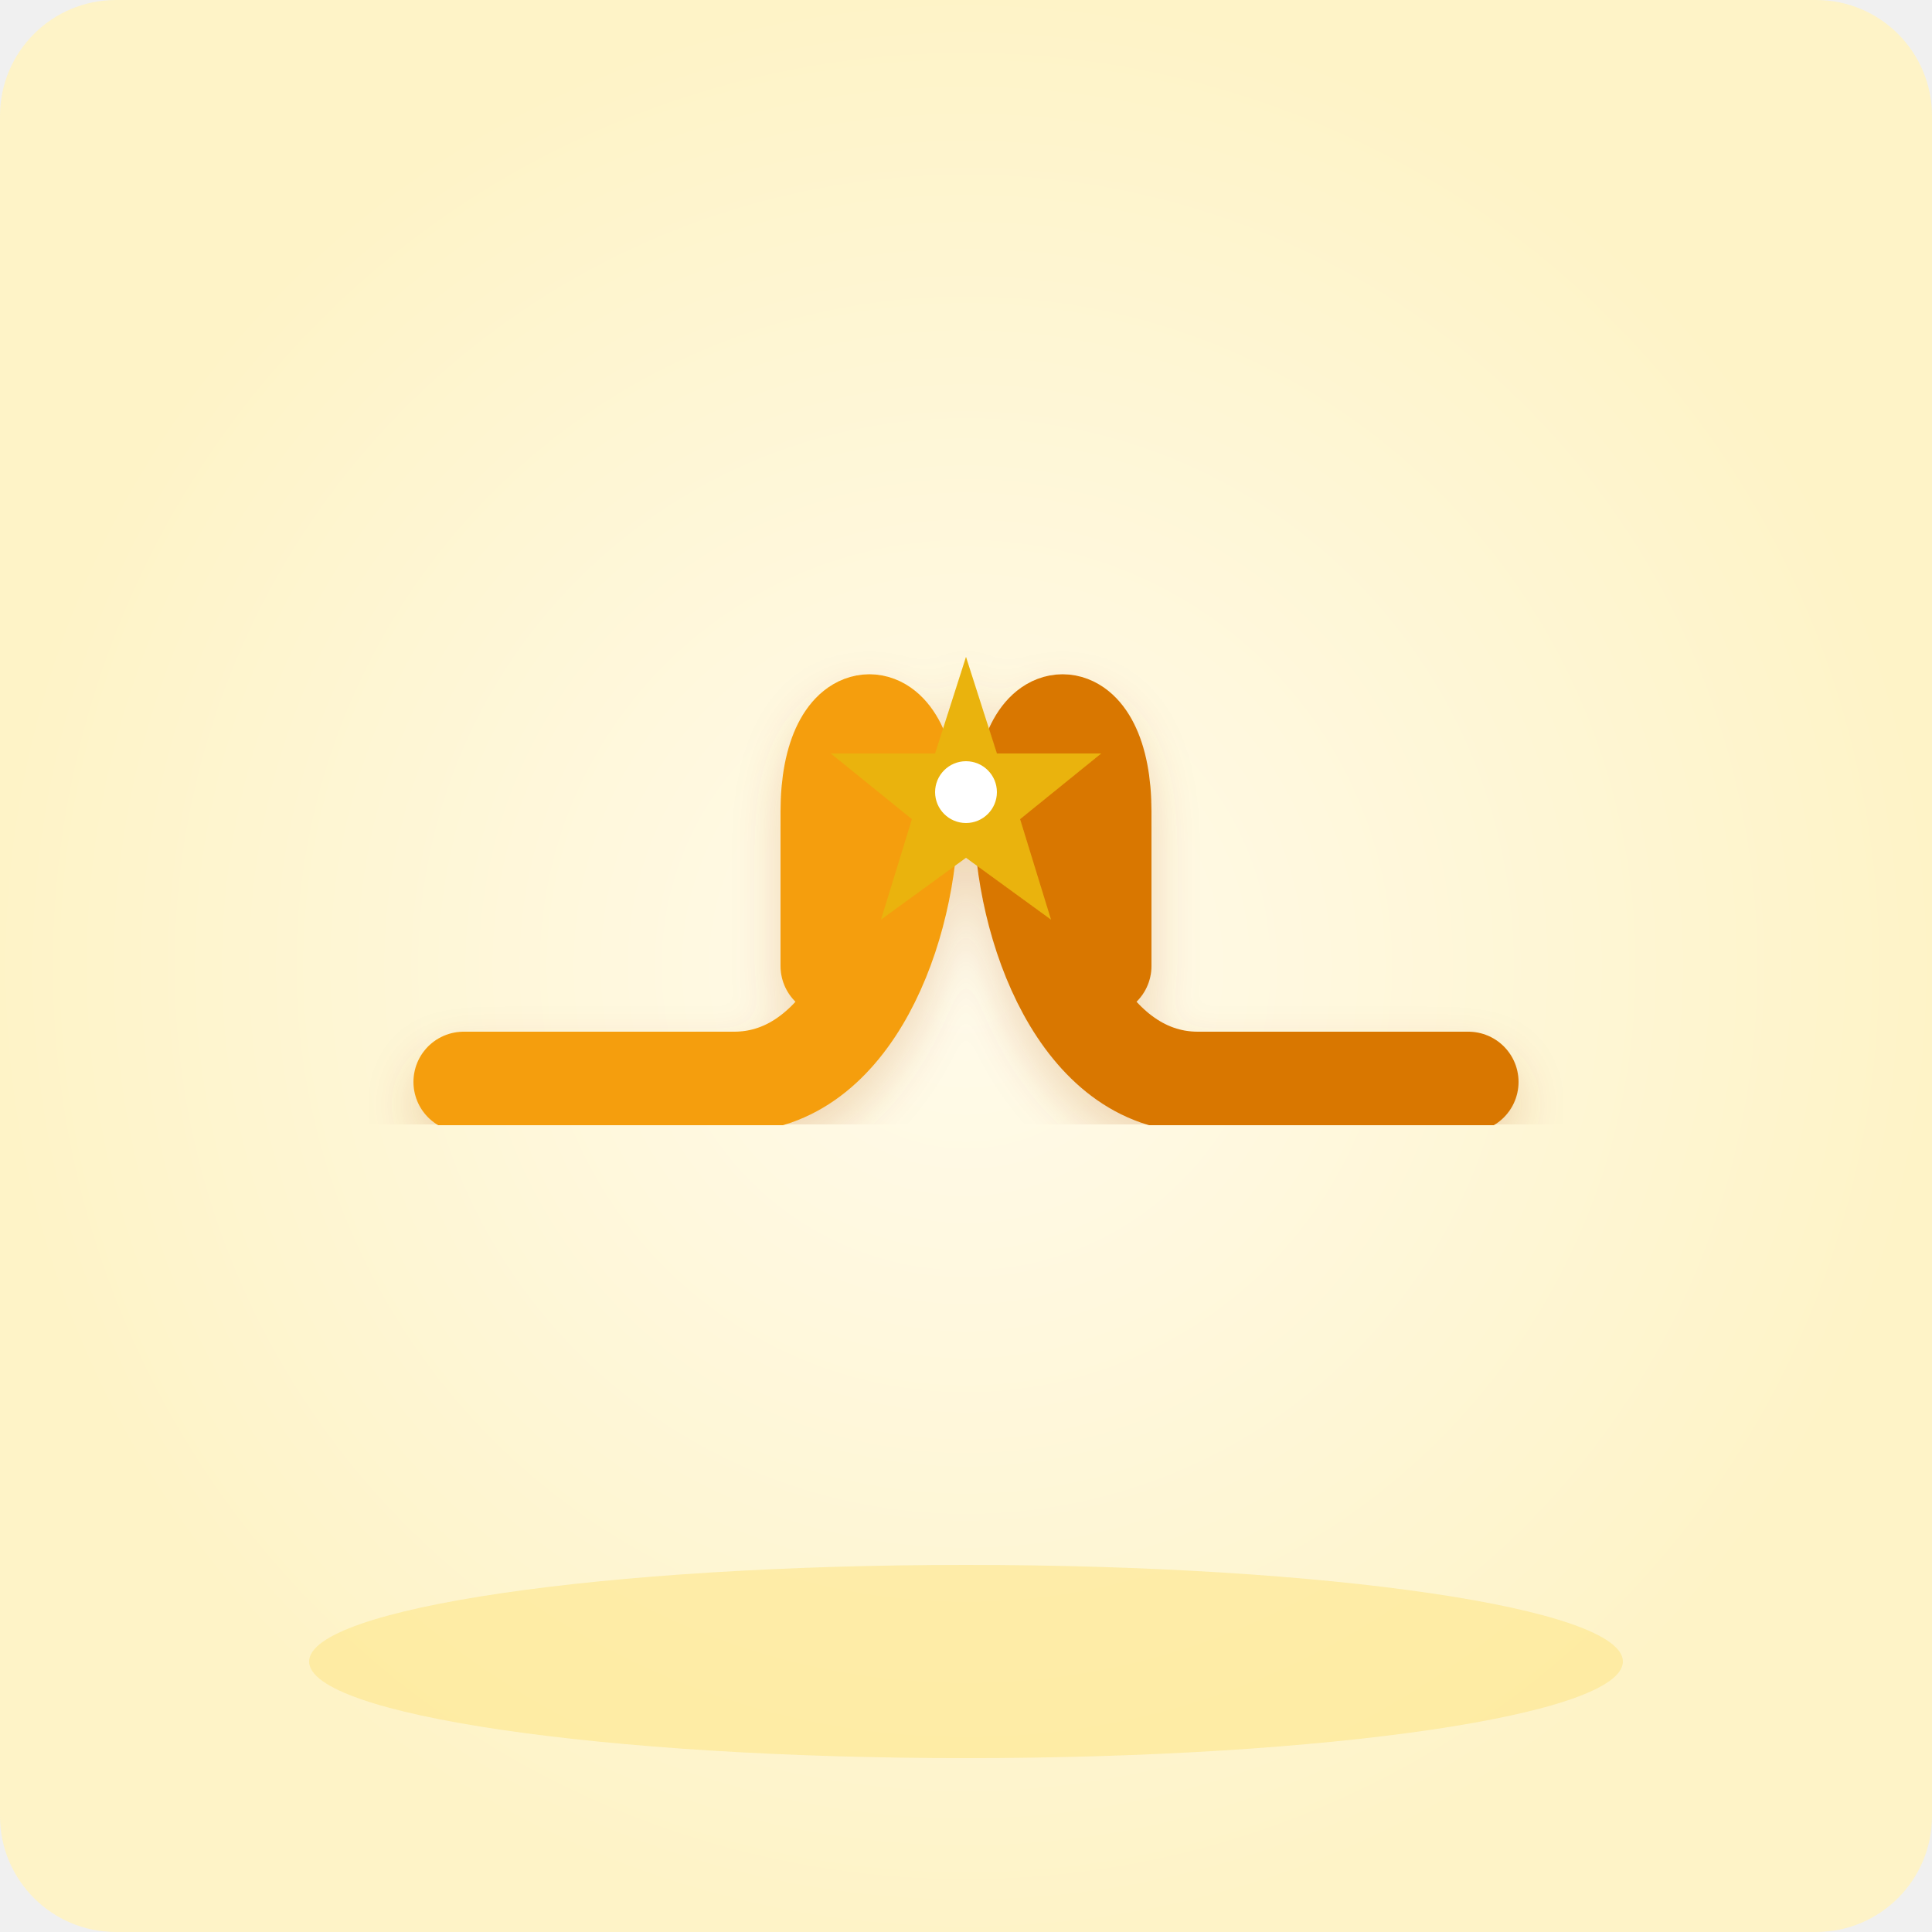
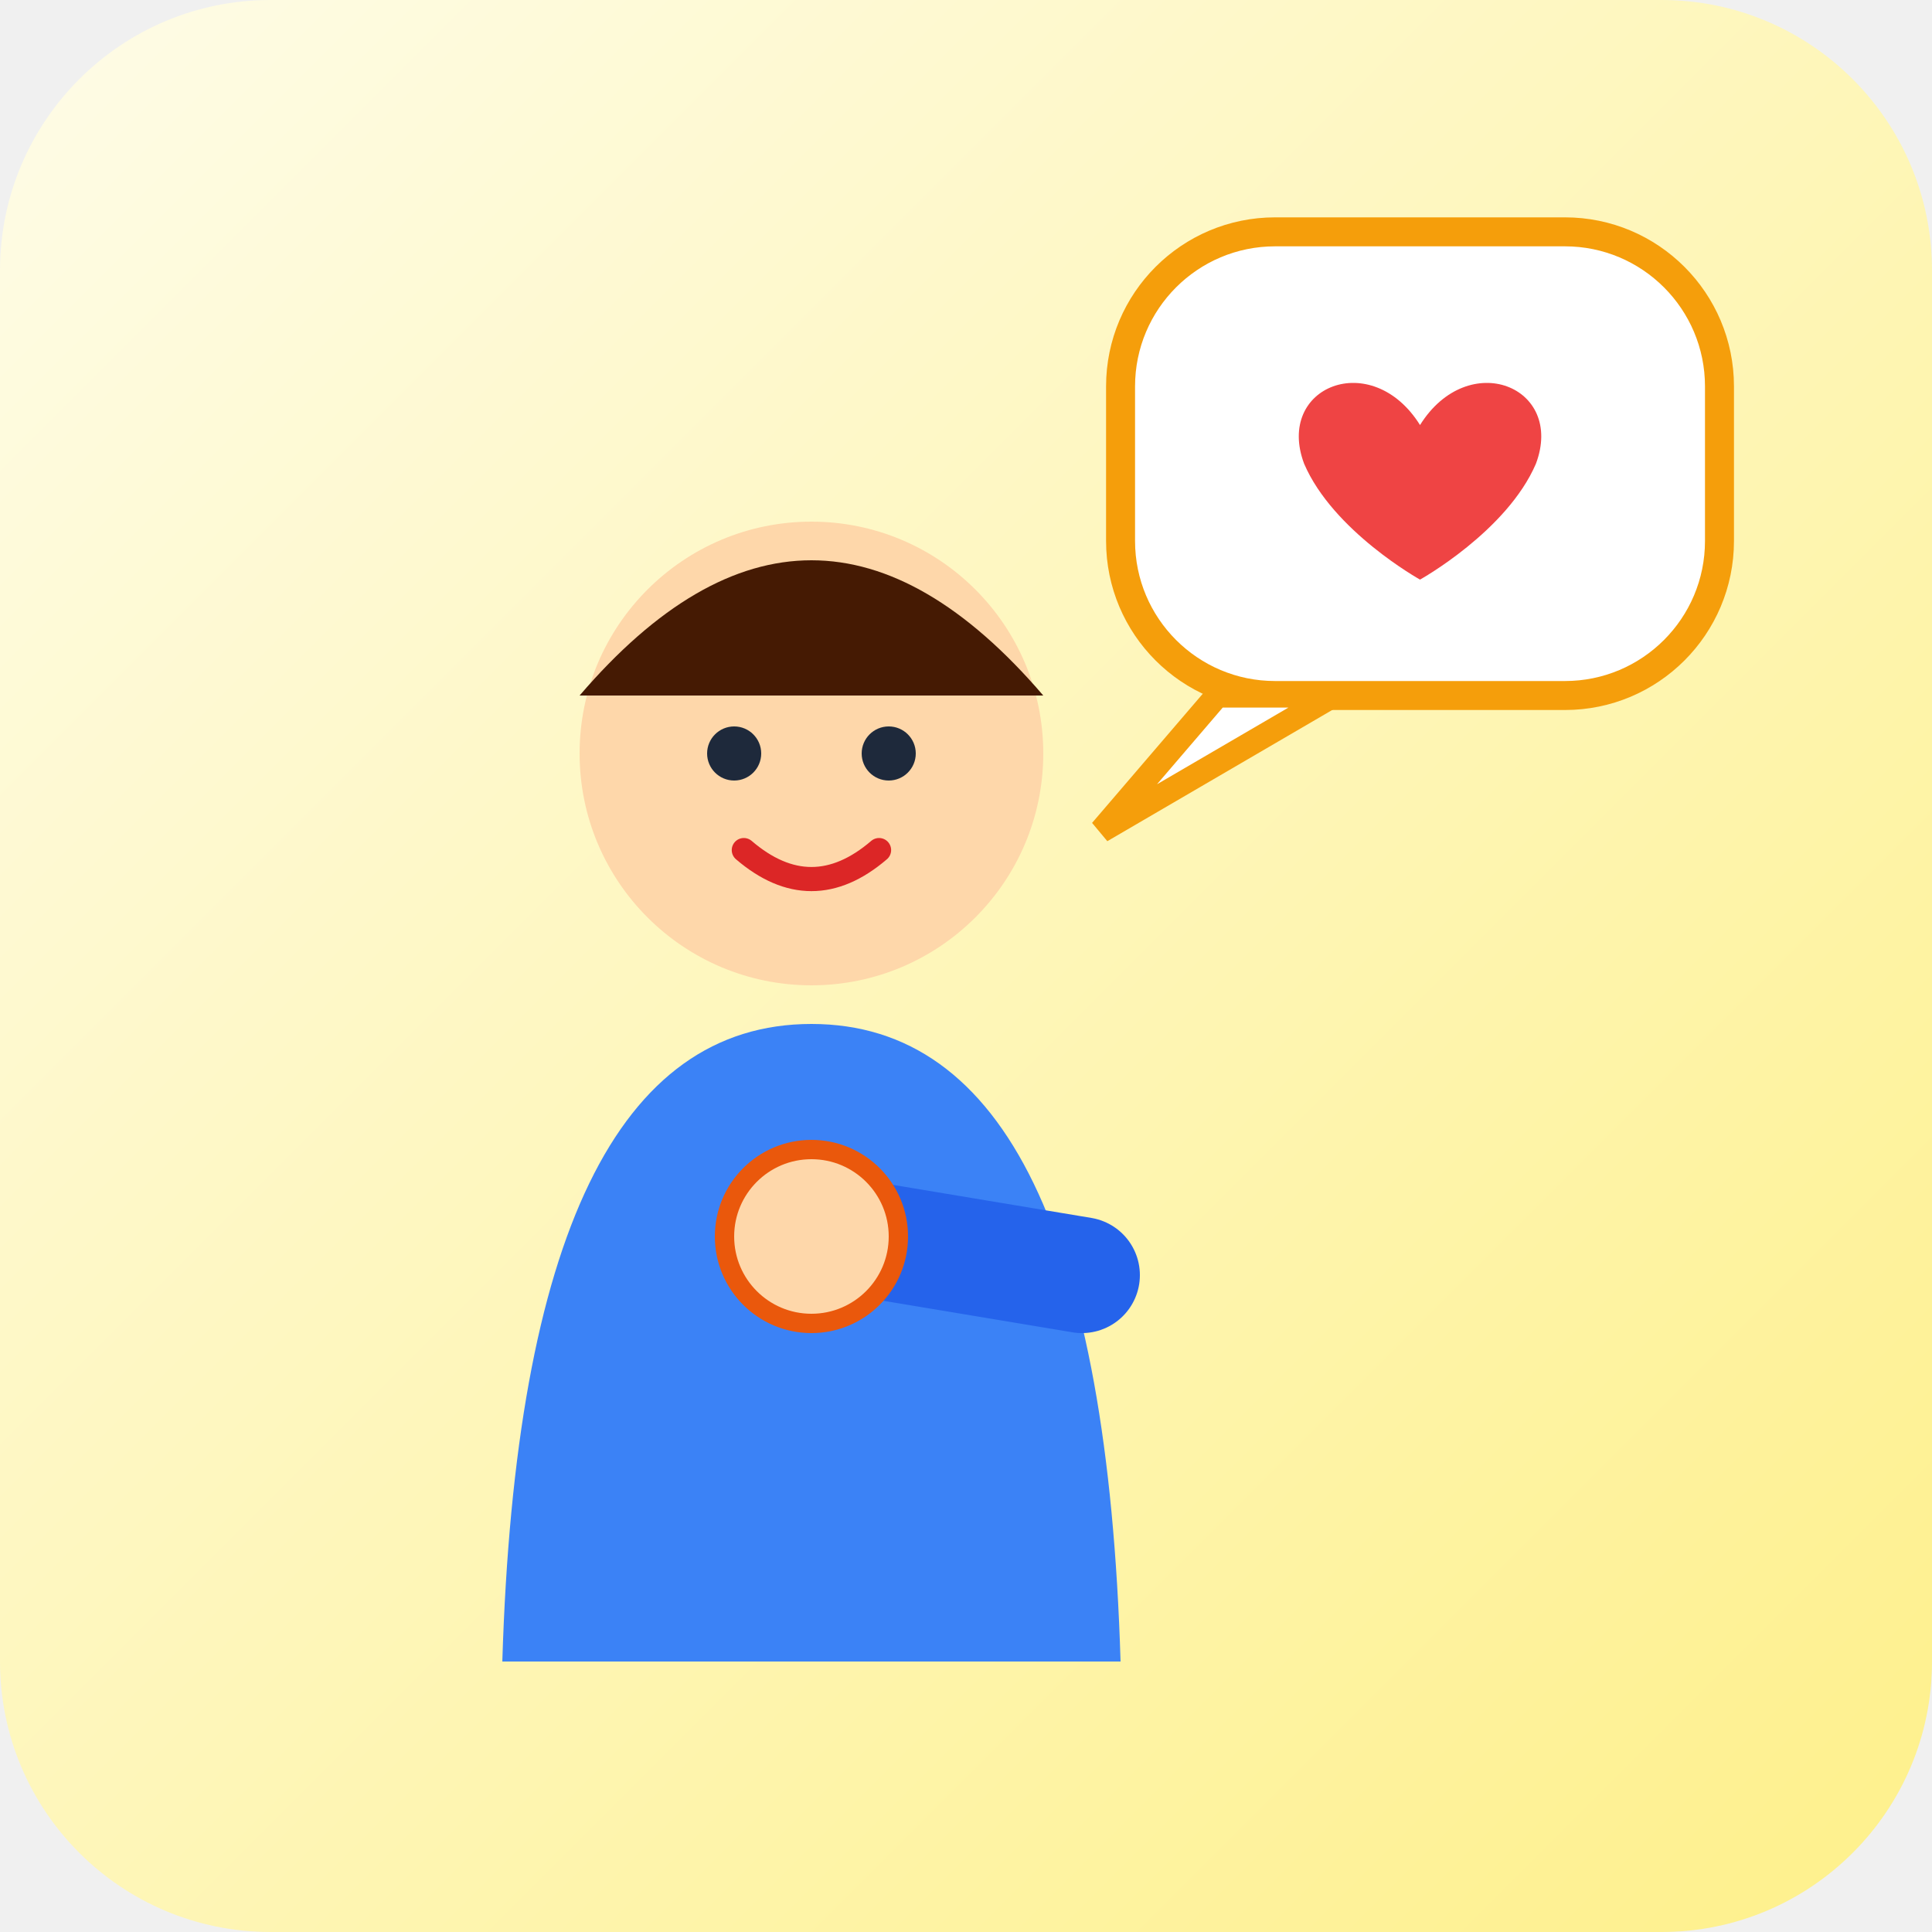
- <svg xmlns="http://www.w3.org/2000/svg" viewBox="0 0 500 500" width="100%" height="100%">
+ <svg xmlns="http://www.w3.org/2000/svg" viewBox="0 0 200 200">
  <defs>
-     <radialGradient id="bgCheng" cx="50%" cy="50%" r="50%">
-       <stop offset="0%" stop-color="#fffbeb" />
-       <stop offset="100%" stop-color="#fef3c7" />
-     </radialGradient>
-     <filter id="shadowCheng" x="-10%" y="-10%" width="120%" height="120%">
-       <feDropShadow dx="0" dy="6" stdDeviation="6" flood-color="#b45309" flood-opacity="0.2" />
-     </filter>
+     <linearGradient id="bg_cheng_h" x1="0" y1="0" x2="1" y2="1">
+       <stop offset="0%" stop-color="#fefce8" />
+       <stop offset="100%" stop-color="#fef08a" />
+     </linearGradient>
  </defs>
-   <rect width="500" height="500" rx="30" fill="url(#bgCheng)" />
-   <ellipse cx="250" cy="430" rx="170" ry="25" fill="#fde68a" opacity="0.6" />
-   <g filter="url(#shadowCheng)">
-     <path d="M 120 280 L 190 280 C 220 280 235 240 235 210 C 235 180 215 180 215 210 L 215 250" stroke="#f59e0b" stroke-width="26" stroke-linecap="round" stroke-linejoin="round" fill="none" />
-     <path d="M 380 280 L 310 280 C 280 280 265 240 265 210 C 265 180 285 180 285 210 L 285 250" stroke="#d97706" stroke-width="26" stroke-linecap="round" stroke-linejoin="round" fill="none" />
-     <polygon points="250,170 258,195 285,195 264,212 272,238 250,222 228,238 236,212 215,195 242,195" fill="#eab308" />
-     <circle cx="250" cy="205" r="8" fill="#ffffff" />
-   </g>
+   <rect width="200" height="200" rx="28" fill="url(#bg_cheng_h)" />
+   <rect x="116" y="24" width="62" height="48" rx="16" fill="#ffffff" stroke="#f59e0b" stroke-width="3" />
+   <polygon points="126,72 114,86 138,72" fill="#ffffff" stroke="#f59e0b" stroke-width="2.5" />
+   <path d="M147 44 C142 36 132 40 135 48 C138 55 147 60 147 60 C147 60 156 55 159 48 C162 40 152 36 147 44 Z" fill="#ef4444" />
+   <circle cx="84" cy="78" r="24" fill="#fed7aa" />
+   <path d="M60 72 Q84 44 108 72" fill="#451a03" />
+   <circle cx="76" cy="78" r="2.8" fill="#1e293b" />
+   <circle cx="92" cy="78" r="2.8" fill="#1e293b" />
+   <path d="M77 88 Q84 94 91 88" fill="none" stroke="#dc2626" stroke-width="2.5" stroke-linecap="round" />
+   <path d="M52 172 Q54 106 84 106 Q114 106 116 172 Z" fill="#3b82f6" />
+   <path d="M112 132 L88 128" stroke="#2563eb" stroke-width="12" stroke-linecap="round" />
+   <circle cx="84" cy="128" r="9" fill="#fed7aa" stroke="#ea580c" stroke-width="2" />
</svg>
